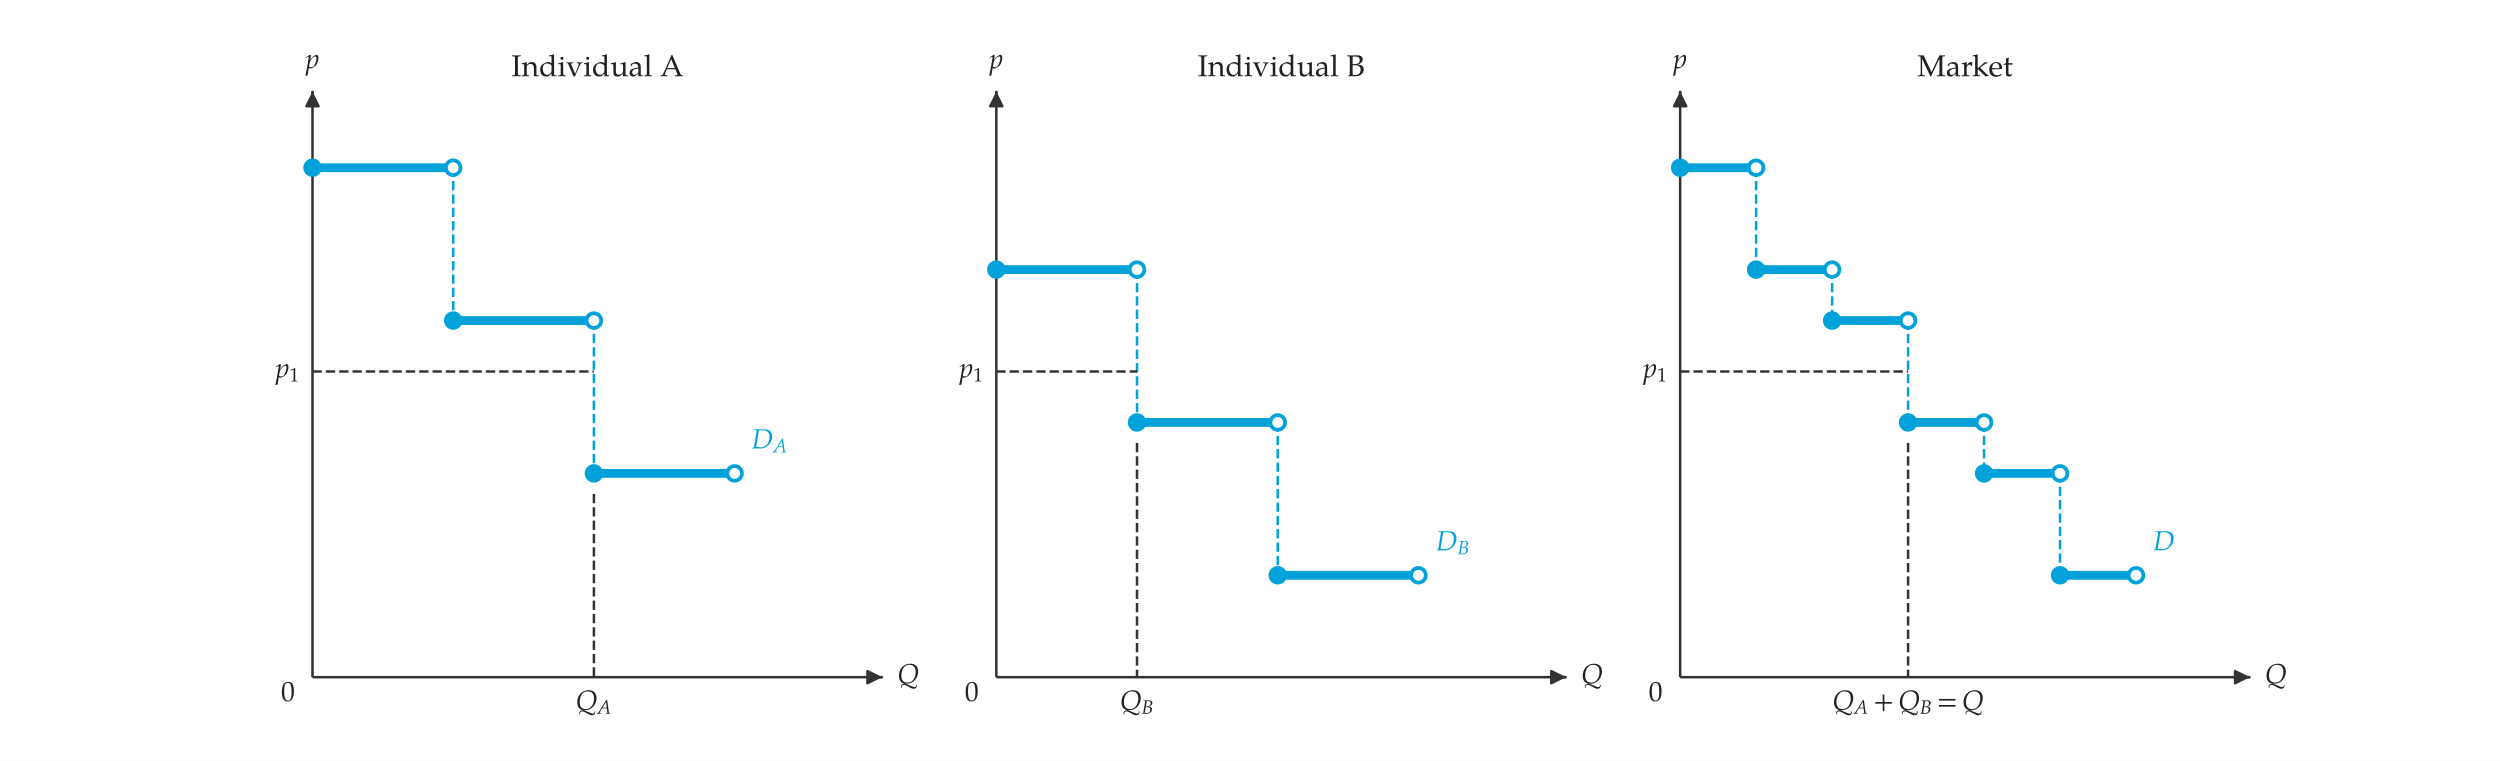
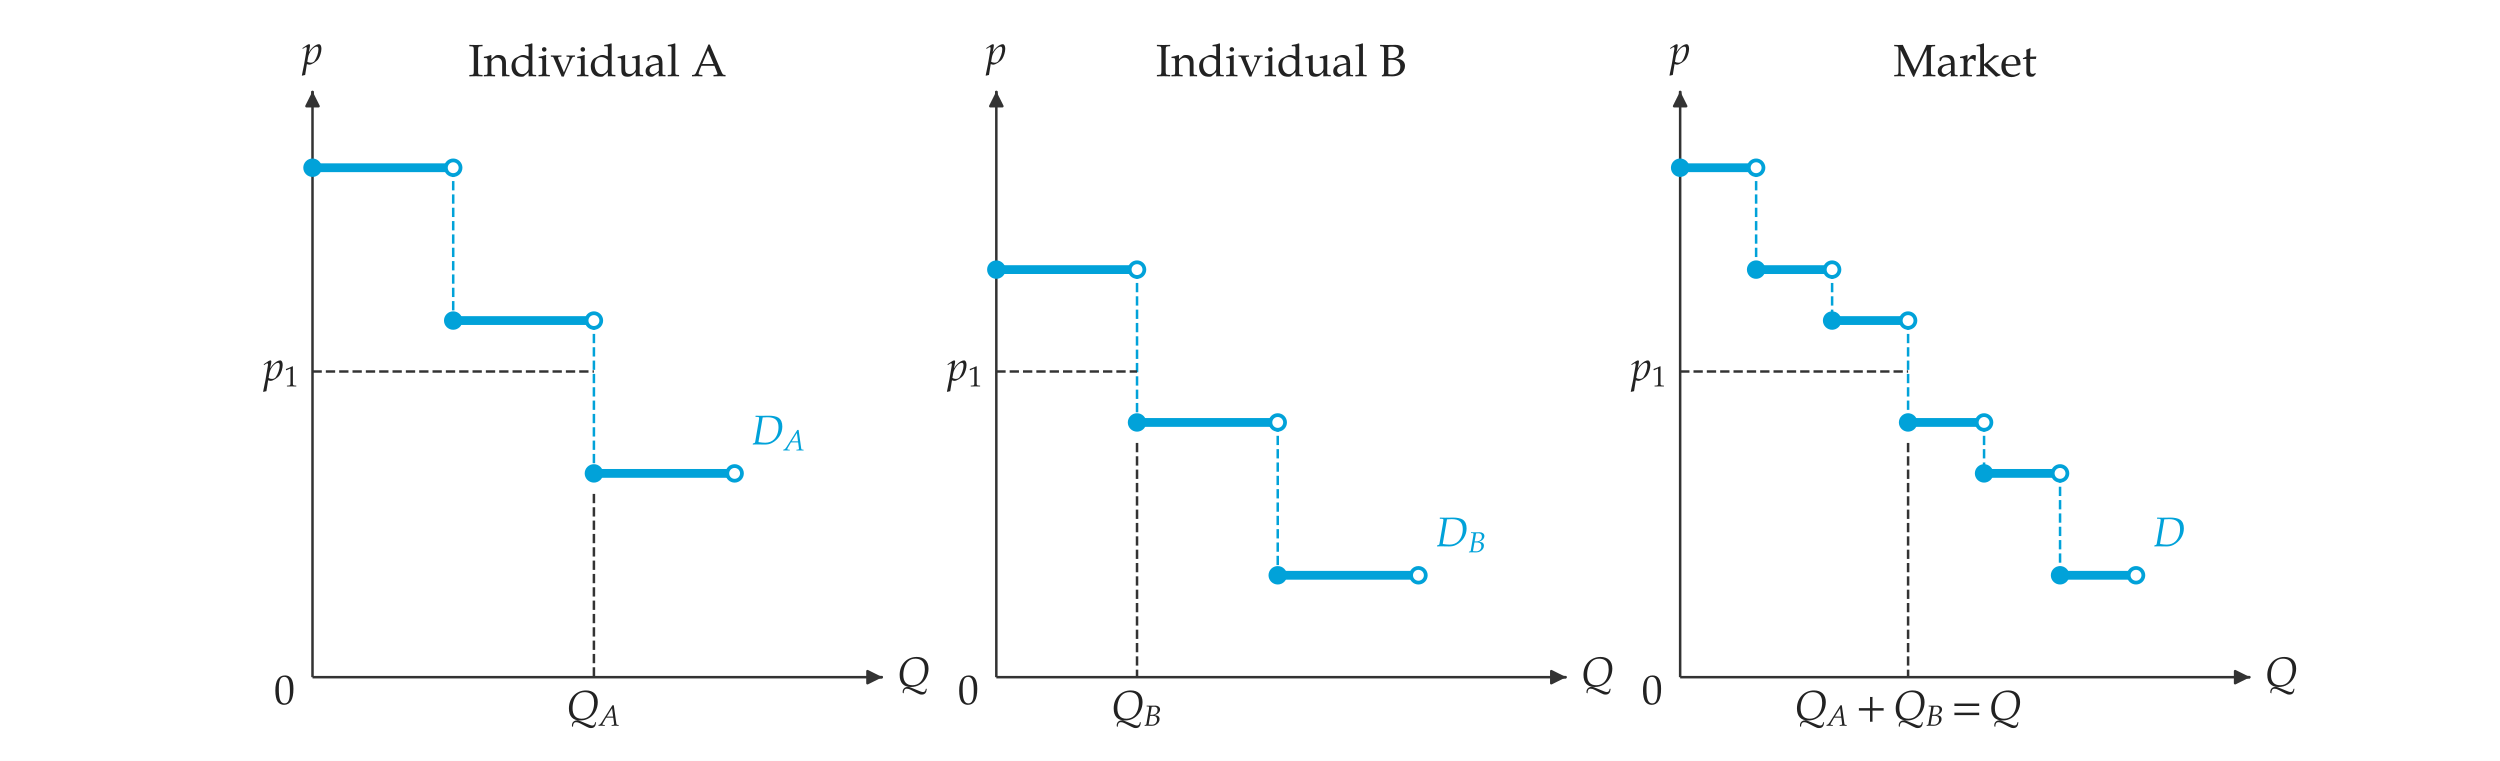
<svg xmlns="http://www.w3.org/2000/svg" xmlns:xlink="http://www.w3.org/1999/xlink" width="993.6pt" height="302.4pt" viewBox="0 0 993.6 302.4" version="1.1">
  <defs>
    <style type="text/css">*{stroke-linejoin: round; stroke-linecap: butt}</style>
  </defs>
  <g id="figure_1">
    <g id="patch_1">
      <path d="M 0 302.4  L 993.6 302.4  L 993.6 0  L 0 0  z " style="fill: #ffffff" />
    </g>
    <g id="axes_1">
      <g id="axes.x">
        <path d="M 124.2 269.136  L 350.682 269.136  " style="fill: none; stroke: #333333; stroke-linejoin: miter" />
      </g>
      <g id="patch_2">
        <path d="M 350.456 269.136  Q 350.569 269.136 349.564 269.136  " style="fill: none; stroke: #333333; stroke-linecap: round" />
        <path d="M 344.764 266.736  L 349.564 269.136  L 344.764 271.536  z " style="fill: #333333; stroke: #333333; stroke-linecap: round" />
      </g>
      <g id="axes.y">
        <path d="M 124.2 269.136  L 124.2 36.288  " style="fill: none; stroke: #333333; stroke-linejoin: miter" />
      </g>
      <g id="patch_3">
        <path d="M 124.2 36.521  Q 124.2 36.404 124.2 37.406  " style="fill: none; stroke: #333333; stroke-linecap: round" />
        <path d="M 121.8 42.206  L 124.2 37.406  L 126.6 42.206  z " style="fill: #333333; stroke: #333333; stroke-linecap: round" />
      </g>
      <g id="axes.y.label">
-         <g style="fill: #222222" transform="translate(121.45 27.197) scale(0.11 -0.11)">
+         <g style="fill: #222222" transform="translate(120.075 25.6515) scale(0.165 -0.165)">
          <defs>
            <path id="TeXGyrePagella-Italic-51" d="M -45 -1728  L 0 -1766  C 134 -1722 262 -1690 467 -1658  L 736 19  L 794 0  C 960 -58 1056 -70 1126 -70  C 1485 -70 2221 397 2496 800  C 2758 1190 2976 1894 2976 2374  C 2976 2803 2829 3085 2598 3085  C 2330 3085 1997 2912 1658 2618  C 1402 2387 1267 2227 1037 1850  L 1190 2611  C 1210 2720 1222 2816 1222 2893  C 1222 3014 1171 3085 1082 3085  C 947 3085 704 2950 230 2611  L 51 2483  L 96 2355  L 301 2490  C 480 2605 550 2637 608 2637  C 672 2637 717 2579 717 2490  C 717 2438 704 2310 691 2246  L 320 51  L 6 -1491  L -45 -1728  z M 800 378  L 915 1056  C 1056 1875 1741 2714 2272 2714  C 2438 2714 2515 2573 2515 2278  C 2515 1760 2259 998 1920 512  C 1792 326 1587 230 1325 230  C 1126 230 966 275 800 378  z " transform="scale(0.015625)" />
          </defs>
          <use xlink:href="#TeXGyrePagella-Italic-51" transform="translate(0 0.796875)" />
        </g>
      </g>
      <g id="axes.x.label">
-         <g style="fill: #222222" transform="translate(356.6824 271.5835) scale(0.11 -0.11)">
+         <g style="fill: #222222" transform="translate(356.6824 272.8073) scale(0.165 -0.165)">
          <defs>
            <path id="TeXGyrePagella-Italic-32" d="M 339 1741  C 339 531 941 -115 2067 -115  C 2611 -115 3066 6 3482 269  C 4288 768 4787 1709 4787 2720  C 4787 3859 4122 4518 2970 4518  C 1453 4518 339 3347 339 1741  z M 806 -909  C 806 -909 806 -966 813 -1018  L 966 -1101  C 966 -608 1120 -378 1459 -378  C 1645 -378 1824 -429 2074 -563  L 3002 -1050  C 3386 -1248 3501 -1286 3757 -1286  C 4237 -1286 4467 -1011 4531 -390  L 4371 -390  C 4333 -736 4192 -896 3936 -896  C 3827 -896 3706 -864 3539 -800  L 2029 -186  C 1869 -122 1754 -96 1606 -96  C 1133 -96 781 -422 806 -909  z M 902 1773  C 902 2605 1158 3354 1600 3795  C 1901 4102 2285 4250 2771 4250  C 3078 4250 3392 4173 3603 4045  C 4019 3802 4224 3322 4224 2618  C 4224 1811 3968 1088 3533 640  C 3219 320 2803 154 2304 154  C 1382 154 902 704 902 1773  z " transform="scale(0.015625)" />
          </defs>
          <use xlink:href="#TeXGyrePagella-Italic-32" transform="translate(0 0.40625)" />
        </g>
      </g>
      <g id="axes.origin.label">
-         <g style="fill: #222222" transform="translate(111.7 278.5835) scale(0.11 -0.11)">
+         <g style="fill: #222222" transform="translate(108.95 279.8073) scale(0.165 -0.165)">
          <defs>
            <path id="TeXGyrePagella-Regular-11" d="M 186 2074  C 186 1325 320 678 544 365  C 768 51 1126 -128 1523 -128  C 2490 -128 2976 704 2976 2342  C 2976 3744 2560 4410 1683 4410  C 691 4410 186 3622 186 2074  z M 723 2304  C 723 3654 960 4186 1568 4186  C 2189 4186 2438 3558 2438 2022  C 2438 659 2195 96 1606 96  C 986 96 723 742 723 2304  z " transform="scale(0.015625)" />
          </defs>
          <use xlink:href="#TeXGyrePagella-Regular-11" />
        </g>
      </g>
      <g id="aggregation.A.quantity.label">
-         <g style="fill: #222222" transform="translate(228.8381 282.122) scale(0.11 -0.11)">
+         <g style="fill: #222222" transform="translate(225.2356 286.115) scale(0.165 -0.165)">
          <defs>
            <path id="TeXGyrePagella-Italic-22" d="M -122 -19  C 115 -6 358 0 595 0  C 826 0 1056 -6 1280 -19  L 1280 160  L 947 179  C 838 186 749 243 749 301  C 749 352 787 435 915 653  L 1568 1773  L 3142 1773  L 3315 493  C 3322 435 3328 384 3328 352  C 3328 250 3232 192 3053 179  L 2771 160  L 2771 -19  C 3034 -6 3290 0 3552 0  C 3814 0 4077 -6 4333 -19  L 4333 160  L 4166 179  C 3866 211 3846 224 3808 512  L 3251 4512  L 2957 4512  L 570 717  C 346 358 224 256 6 205  L -122 173  L -122 -19  z M 1728 2003  L 2874 3846  L 3110 2003  L 1728 2003  z " transform="scale(0.015625)" />
          </defs>
          <use xlink:href="#TeXGyrePagella-Italic-32" transform="translate(0 0.40625)" />
          <use xlink:href="#TeXGyrePagella-Italic-22" transform="translate(77.79993 -14.05469) scale(0.7)" />
        </g>
      </g>
      <g id="aggregation.A.price.label">
-         <g style="fill: #222222" transform="translate(109.52 150.0976) scale(0.11 -0.11)">
+         <g style="fill: #222222" transform="translate(104.68 151.3213) scale(0.165 -0.165)">
          <defs>
            <path id="TeXGyrePagella-Regular-12" d="M 384 3827  L 429 3552  L 493 3552  L 1318 3923  L 1338 3930  C 1376 3930 1389 3872 1389 3718  L 1389 614  C 1389 282 1318 211 973 192  L 614 173  L 614 -19  C 966 -6 1318 0 1670 0  C 2003 0 2342 -6 2675 -19  L 2675 173  L 2342 192  C 1990 211 1926 282 1926 614  L 1926 4410  L 1837 4442  C 1421 4224 966 4032 384 3827  z " transform="scale(0.015625)" />
          </defs>
          <use xlink:href="#TeXGyrePagella-Italic-51" transform="translate(0 0.796875)" />
          <use xlink:href="#TeXGyrePagella-Regular-12" transform="translate(49.99995 -13.66406) scale(0.7)" />
        </g>
      </g>
      <g id="aggregation.A.curve.connector.0">
-         <path d="M 180.122 66.659  L 180.122 127.402  " clip-path="url(#p19958b91fd)" style="fill: none; stroke-dasharray: 3.7,1.6; stroke-dashoffset: 0; stroke: #01a2d9; stroke-linejoin: miter" />
+         <path d="M 180.122 66.659  L 180.122 127.402  " clip-path="url(#p42a236af6b)" style="fill: none; stroke-dasharray: 3.7,1.6; stroke-dashoffset: 0; stroke: #01a2d9; stroke-linejoin: miter" />
      </g>
      <g id="aggregation.A.curve.connector.1">
-         <path d="M 236.043 127.402  L 236.043 188.145  " clip-path="url(#p19958b91fd)" style="fill: none; stroke-dasharray: 3.7,1.6; stroke-dashoffset: 0; stroke: #01a2d9; stroke-linejoin: miter" />
+         <path d="M 236.043 127.402  L 236.043 188.145  " clip-path="url(#p42a236af6b)" style="fill: none; stroke-dasharray: 3.7,1.6; stroke-dashoffset: 0; stroke: #01a2d9; stroke-linejoin: miter" />
      </g>
      <g id="aggregation.A.guide.price">
-         <path d="M 124.2 147.65  L 236.043 147.65  " clip-path="url(#p19958b91fd)" style="fill: none; stroke-dasharray: 3.7,1.6; stroke-dashoffset: 0; stroke: #333333; stroke-linejoin: miter" />
+         <path d="M 124.2 147.65  L 236.043 147.65  " clip-path="url(#p42a236af6b)" style="fill: none; stroke-dasharray: 3.7,1.6; stroke-dashoffset: 0; stroke: #333333; stroke-linejoin: miter" />
      </g>
      <g id="aggregation.A.guide.quantity">
-         <path d="M 236.043 196.295  L 236.043 269.136  " clip-path="url(#p19958b91fd)" style="fill: none; stroke-dasharray: 3.7,1.6; stroke-dashoffset: 0; stroke: #333333; stroke-linejoin: miter" />
+         <path d="M 236.043 196.295  L 236.043 269.136  " clip-path="url(#p42a236af6b)" style="fill: none; stroke-dasharray: 3.7,1.6; stroke-dashoffset: 0; stroke: #333333; stroke-linejoin: miter" />
      </g>
      <g id="aggregation.A.curve.step.0">
-         <path d="M 124.2 66.659  L 180.122 66.659  " clip-path="url(#p19958b91fd)" style="fill: none; stroke: #01a2d9; stroke-width: 3.5; stroke-linejoin: miter" />
+         <path d="M 124.2 66.659  L 180.122 66.659  " clip-path="url(#p42a236af6b)" style="fill: none; stroke: #01a2d9; stroke-width: 3.5; stroke-linejoin: miter" />
      </g>
      <g id="aggregation.A.curve.step.1">
-         <path d="M 180.122 127.402  L 236.043 127.402  " clip-path="url(#p19958b91fd)" style="fill: none; stroke: #01a2d9; stroke-width: 3.5; stroke-linejoin: miter" />
+         <path d="M 180.122 127.402  L 236.043 127.402  " clip-path="url(#p42a236af6b)" style="fill: none; stroke: #01a2d9; stroke-width: 3.5; stroke-linejoin: miter" />
      </g>
      <g id="aggregation.A.curve.step.2">
-         <path d="M 236.043 188.145  L 291.965 188.145  " clip-path="url(#p19958b91fd)" style="fill: none; stroke: #01a2d9; stroke-width: 3.5; stroke-linejoin: miter" />
+         <path d="M 236.043 188.145  L 291.965 188.145  " clip-path="url(#p42a236af6b)" style="fill: none; stroke: #01a2d9; stroke-width: 3.5; stroke-linejoin: miter" />
      </g>
      <g id="text_1">
-         <g style="fill: #222222" transform="translate(203.2299 30.288) scale(0.12 -0.12)">
+         <g style="fill: #222222" transform="translate(186.1243 30.288) scale(0.18 -0.18)">
          <defs>
            <path id="TeXGyrePagella-Regular-2a" d="M 141 -19  C 454 -6 762 0 1075 0  C 1389 0 1702 -6 2016 -19  L 2016 173  L 1709 192  C 1414 211 1382 262 1382 768  L 1382 3642  C 1382 4147 1414 4198 1709 4218  L 2016 4237  L 2016 4429  C 1702 4416 1389 4410 1075 4410  C 762 4410 454 4416 141 4429  L 141 4237  L 448 4218  C 742 4198 774 4147 774 3642  L 774 768  C 774 262 742 211 448 192  L 141 173  L 141 -19  z " transform="scale(0.015625)" />
            <path id="TeXGyrePagella-Regular-4f" d="M 38 -19  C 301 -6 570 0 832 0  C 1094 0 1363 -6 1626 -19  L 1626 173  L 1338 192  C 1120 205 1101 250 1101 653  L 1101 2010  C 1101 2298 1523 2611 1914 2611  C 2342 2611 2624 2291 2624 1798  L 2624 -19  C 2790 -6 2963 0 3130 0  C 3309 0 3482 -6 3661 -19  L 3661 173  L 3398 192  C 3181 205 3162 243 3162 653  L 3162 1888  C 3162 2637 2810 3002 2093 3002  C 1856 3002 1722 2957 1587 2842  L 1101 2419  L 1101 2976  L 1043 3002  C 717 2867 384 2778 45 2739  L 45 2560  L 282 2560  C 538 2560 563 2515 563 2093  L 563 653  C 563 250 544 205 326 192  L 38 173  L 38 -19  z " transform="scale(0.015625)" />
            <path id="TeXGyrePagella-Regular-45" d="M 224 1382  C 224 870 397 448 710 192  C 928 6 1229 -77 1645 -77  C 1773 -77 1920 -51 1952 -26  L 2662 570  L 2630 -19  C 2797 -6 2957 0 3123 0  C 3315 0 3514 -6 3706 -19  L 3706 173  L 3411 192  C 3194 205 3174 250 3174 653  L 3174 4595  L 3117 4646  C 2835 4538 2624 4486 2118 4410  L 2118 4230  L 2477 4230  C 2592 4230 2637 4160 2637 3968  L 2637 2797  C 2278 2950 2099 3002 1875 3002  C 1702 3002 1549 2963 1389 2880  L 826 2586  C 461 2394 224 1926 224 1382  z M 781 1594  C 781 2291 1126 2701 1702 2701  C 1946 2701 2202 2618 2426 2464  C 2560 2374 2637 2291 2637 2240  L 2637 1414  C 2637 998 2624 934 2541 787  C 2362 486 2048 288 1747 288  C 1184 288 781 832 781 1594  z " transform="scale(0.015625)" />
            <path id="TeXGyrePagella-Regular-4a" d="M 134 -19  C 403 -6 666 0 934 0  C 1203 0 1466 -6 1734 -19  L 1734 173  L 1440 192  C 1222 205 1203 250 1203 653  L 1203 2976  L 1146 3002  C 819 2867 486 2778 147 2739  L 147 2560  L 384 2560  C 640 2560 666 2515 666 2093  L 666 653  C 666 250 646 205 429 192  L 134 173  L 134 -19  z M 614 3789  C 614 3597 742 3469 934 3469  C 1126 3469 1254 3597 1254 3789  C 1254 3974 1126 4109 941 4109  C 742 4109 614 3981 614 3789  z " transform="scale(0.015625)" />
            <path id="TeXGyrePagella-Regular-57" d="M 38 2758  L 256 2746  C 371 2739 390 2682 454 2534  L 1555 -45  L 1875 -45  C 1914 166 2010 365 2138 653  L 2893 2317  C 3040 2643 3123 2739 3251 2746  L 3450 2758  L 3450 2938  C 3251 2925 3046 2918 2848 2918  C 2650 2918 2445 2925 2246 2938  L 2246 2758  L 2509 2746  C 2714 2733 2714 2547 2541 2112  L 2272 1434  L 1875 538  L 1114 2381  C 1043 2560 1011 2739 1216 2746  L 1530 2758  L 1530 2938  C 1280 2925 1030 2918 781 2918  C 531 2918 288 2925 38 2938  L 38 2758  z " transform="scale(0.015625)" />
            <path id="TeXGyrePagella-Regular-56" d="M 115 2560  L 352 2560  C 608 2560 634 2515 634 2093  L 634 1018  C 634 570 672 371 787 211  C 928 19 1171 -77 1536 -77  C 1824 -77 2080 13 2253 173  L 2682 570  C 2682 384 2675 282 2656 -19  C 2835 -6 3008 0 3187 0  C 3366 0 3539 -6 3718 -19  L 3718 173  L 3456 192  C 3238 205 3219 243 3219 653  L 3219 2976  L 3162 3002  C 2835 2867 2502 2778 2163 2739  L 2163 2560  L 2400 2560  C 2656 2560 2682 2515 2682 2093  L 2682 1050  C 2682 909 2592 730 2445 582  C 2266 403 2061 314 1811 314  C 1587 314 1408 384 1306 506  C 1216 608 1171 806 1171 1088  L 1171 2976  L 1114 3002  C 787 2867 454 2778 115 2739  L 115 2560  z " transform="scale(0.015625)" />
            <path id="TeXGyrePagella-Regular-42" d="M 205 710  C 205 211 506 -77 1011 -77  C 1126 -77 1235 -58 1280 -26  L 2074 525  L 2042 -19  C 2208 -6 2374 0 2541 0  C 2701 0 2854 -6 3014 -19  L 3014 173  L 2765 186  C 2611 192 2586 243 2586 557  L 2586 1728  C 2586 2662 2317 3002 1574 3002  C 1299 3002 1043 2931 800 2784  L 461 2579  L 461 2163  L 627 2118  L 710 2317  C 838 2618 909 2662 1203 2662  C 1805 2662 2054 2426 2074 1843  L 1440 1728  C 570 1568 205 1267 205 710  z M 755 800  C 755 1037 883 1261 1075 1382  C 1235 1478 1587 1568 2074 1638  L 2074 794  C 1888 531 1485 288 1235 288  C 979 288 755 525 755 800  z " transform="scale(0.015625)" />
            <path id="TeXGyrePagella-Regular-4d" d="M 134 -19  C 403 -6 666 0 934 0  C 1203 0 1466 -6 1734 -19  L 1734 173  L 1440 192  C 1222 205 1203 250 1203 653  L 1203 4595  L 1146 4646  C 864 4538 653 4486 147 4410  L 147 4230  L 506 4230  C 621 4230 666 4160 666 3968  L 666 653  C 666 250 646 205 429 192  L 134 173  L 134 -19  z " transform="scale(0.015625)" />
            <path id="TeXGyrePagella-Regular-1" transform="scale(0.015625)" />
            <path id="TeXGyrePagella-Regular-22" d="M 96 -19  C 326 -6 563 0 794 0  C 1050 0 1312 -6 1568 -19  L 1568 173  L 1331 192  C 1107 211 1024 256 1024 358  C 1024 442 1114 717 1248 1037  L 1427 1466  L 3270 1466  L 3565 730  C 3674 461 3699 378 3699 320  C 3699 250 3597 205 3437 192  L 3136 173  L 3136 -19  C 3430 -6 3731 0 4026 0  C 4294 0 4570 -6 4838 -19  L 4838 173  L 4621 192  C 4454 205 4384 326 4160 845  L 2611 4480  L 2406 4480  C 2406 4480 2336 4262 2093 3718  L 678 506  C 595 320 474 205 333 192  L 96 173  L 96 -19  z M 1536 1722  L 2349 3629  L 3155 1722  L 1536 1722  z " transform="scale(0.015625)" />
          </defs>
          <use xlink:href="#TeXGyrePagella-Regular-2a" />
          <use xlink:href="#TeXGyrePagella-Regular-4f" transform="translate(33.70312 0)" />
          <use xlink:href="#TeXGyrePagella-Regular-45" transform="translate(91.90625 0)" />
          <use xlink:href="#TeXGyrePagella-Regular-4a" transform="translate(153 0)" />
          <use xlink:href="#TeXGyrePagella-Regular-57" transform="translate(181.7031 0)" />
          <use xlink:href="#TeXGyrePagella-Regular-4a" transform="translate(238.2031 0)" />
          <use xlink:href="#TeXGyrePagella-Regular-45" transform="translate(266.9062 0)" />
          <use xlink:href="#TeXGyrePagella-Regular-56" transform="translate(328 0)" />
          <use xlink:href="#TeXGyrePagella-Regular-42" transform="translate(388.2969 0)" />
          <use xlink:href="#TeXGyrePagella-Regular-4d" transform="translate(438.2969 0)" />
          <use xlink:href="#TeXGyrePagella-Regular-1" transform="translate(467.3906 0)" />
          <use xlink:href="#TeXGyrePagella-Regular-22" transform="translate(492.3906 0)" />
        </g>
      </g>
      <g id="aggregation.A.curve.closed">
        <defs>
-           <path id="m4d73baa5ae" d="M 0 2.915  C 0.773 2.915 1.515 2.608 2.062 2.062  C 2.608 1.515 2.915 0.773 2.915 0  C 2.915 -0.773 2.608 -1.515 2.062 -2.062  C 1.515 -2.608 0.773 -2.915 0 -2.915  C -0.773 -2.915 -1.515 -2.608 -2.062 -2.062  C -2.608 -1.515 -2.915 -0.773 -2.915 0  C -2.915 0.773 -2.608 1.515 -2.062 2.062  C -1.515 2.608 -0.773 2.915 0 2.915  z " style="stroke: #01a2d9; stroke-width: 1.5" />
+           <path id="mb93f80eef9" d="M 0 2.915  C 0.773 2.915 1.515 2.608 2.062 2.062  C 2.608 1.515 2.915 0.773 2.915 0  C 2.915 -0.773 2.608 -1.515 2.062 -2.062  C 1.515 -2.608 0.773 -2.915 0 -2.915  C -0.773 -2.915 -1.515 -2.608 -2.062 -2.062  C -2.608 -1.515 -2.915 -0.773 -2.915 0  C -2.915 0.773 -2.608 1.515 -2.062 2.062  C -1.515 2.608 -0.773 2.915 0 2.915  z " style="stroke: #01a2d9; stroke-width: 1.5" />
        </defs>
        <g>
-           <use xlink:href="#m4d73baa5ae" x="124.2" y="66.659" style="fill: #01a2d9; stroke: #01a2d9; stroke-width: 1.5" />
-           <use xlink:href="#m4d73baa5ae" x="180.122" y="127.402" style="fill: #01a2d9; stroke: #01a2d9; stroke-width: 1.5" />
-           <use xlink:href="#m4d73baa5ae" x="236.043" y="188.145" style="fill: #01a2d9; stroke: #01a2d9; stroke-width: 1.5" />
+           <use xlink:href="#mb93f80eef9" x="124.2" y="66.659" style="fill: #01a2d9; stroke: #01a2d9; stroke-width: 1.5" />
+           <use xlink:href="#mb93f80eef9" x="180.122" y="127.402" style="fill: #01a2d9; stroke: #01a2d9; stroke-width: 1.5" />
+           <use xlink:href="#mb93f80eef9" x="236.043" y="188.145" style="fill: #01a2d9; stroke: #01a2d9; stroke-width: 1.5" />
        </g>
      </g>
      <g id="aggregation.A.curve.open">
        <defs>
-           <path id="m477a1d52a3" d="M 0 2.915  C 0.773 2.915 1.515 2.608 2.062 2.062  C 2.608 1.515 2.915 0.773 2.915 0  C 2.915 -0.773 2.608 -1.515 2.062 -2.062  C 1.515 -2.608 0.773 -2.915 0 -2.915  C -0.773 -2.915 -1.515 -2.608 -2.062 -2.062  C -2.608 -1.515 -2.915 -0.773 -2.915 0  C -2.915 0.773 -2.608 1.515 -2.062 2.062  C -1.515 2.608 -0.773 2.915 0 2.915  z " style="stroke: #01a2d9; stroke-width: 1.5" />
+           <path id="mdaa83f0895" d="M 0 2.915  C 0.773 2.915 1.515 2.608 2.062 2.062  C 2.608 1.515 2.915 0.773 2.915 0  C 2.915 -0.773 2.608 -1.515 2.062 -2.062  C 1.515 -2.608 0.773 -2.915 0 -2.915  C -0.773 -2.915 -1.515 -2.608 -2.062 -2.062  C -2.608 -1.515 -2.915 -0.773 -2.915 0  C -2.915 0.773 -2.608 1.515 -2.062 2.062  C -1.515 2.608 -0.773 2.915 0 2.915  z " style="stroke: #01a2d9; stroke-width: 1.5" />
        </defs>
        <g>
-           <use xlink:href="#m477a1d52a3" x="180.122" y="66.659" style="fill: #ffffff; stroke: #01a2d9; stroke-width: 1.5" />
-           <use xlink:href="#m477a1d52a3" x="236.043" y="127.402" style="fill: #ffffff; stroke: #01a2d9; stroke-width: 1.5" />
-           <use xlink:href="#m477a1d52a3" x="291.965" y="188.145" style="fill: #ffffff; stroke: #01a2d9; stroke-width: 1.5" />
+           <use xlink:href="#mdaa83f0895" x="180.122" y="66.659" style="fill: #ffffff; stroke: #01a2d9; stroke-width: 1.5" />
+           <use xlink:href="#mdaa83f0895" x="236.043" y="127.402" style="fill: #ffffff; stroke: #01a2d9; stroke-width: 1.5" />
+           <use xlink:href="#mdaa83f0895" x="291.965" y="188.145" style="fill: #ffffff; stroke: #01a2d9; stroke-width: 1.5" />
        </g>
      </g>
      <g id="aggregation.A.curve.label">
-         <g style="fill: #01a2d9" transform="translate(298.7036 178.3105) scale(0.11 -0.11)">
+         <g style="fill: #01a2d9" transform="translate(298.7011 176.765) scale(0.165 -0.165)">
          <defs>
            <path id="TeXGyrePagella-Italic-25" d="M 179 -19  C 378 -6 576 0 774 0  C 1190 0 1606 -19 2022 -19  C 2483 -19 2797 51 3130 218  C 4128 730 4742 1696 4742 2758  C 4742 3386 4550 3834 4160 4109  C 3866 4320 3251 4429 2714 4429  C 2278 4429 1843 4410 1408 4410  C 1146 4410 883 4416 621 4429  L 602 4250  L 941 4237  C 1094 4230 1165 4179 1165 4064  C 1165 3974 1139 3770 1107 3578  L 550 352  C 525 205 333 179 211 147  L 179 -19  z M 1075 358  C 1075 435 1082 480 1101 595  L 1715 4160  C 1965 4160 2208 4192 2458 4192  C 3622 4192 4154 3706 4154 2656  C 4154 1907 3910 1235 3475 794  C 3130 442 2662 262 2106 262  C 1824 262 1510 294 1075 358  z " transform="scale(0.015625)" />
          </defs>
          <use xlink:href="#TeXGyrePagella-Italic-25" transform="translate(0 0.796875)" />
          <use xlink:href="#TeXGyrePagella-Italic-22" transform="translate(77.79993 -13.66406) scale(0.7)" />
        </g>
      </g>
    </g>
    <g id="axes_2">
      <g id="axes.x">
        <path d="M 395.979 269.136  L 622.461 269.136  " style="fill: none; stroke: #333333; stroke-linejoin: miter" />
      </g>
      <g id="patch_4">
        <path d="M 622.235 269.136  Q 622.348 269.136 621.343 269.136  " style="fill: none; stroke: #333333; stroke-linecap: round" />
        <path d="M 616.543 266.736  L 621.343 269.136  L 616.543 271.536  z " style="fill: #333333; stroke: #333333; stroke-linecap: round" />
      </g>
      <g id="axes.y">
        <path d="M 395.979 269.136  L 395.979 36.288  " style="fill: none; stroke: #333333; stroke-linejoin: miter" />
      </g>
      <g id="patch_5">
        <path d="M 395.979 36.521  Q 395.979 36.404 395.979 37.406  " style="fill: none; stroke: #333333; stroke-linecap: round" />
        <path d="M 393.579 42.206  L 395.979 37.406  L 398.379 42.206  z " style="fill: #333333; stroke: #333333; stroke-linecap: round" />
      </g>
      <g id="axes.y.label">
-         <g style="fill: #222222" transform="translate(393.2288 27.197) scale(0.11 -0.11)">
+         <g style="fill: #222222" transform="translate(391.8538 25.6515) scale(0.165 -0.165)">
          <use xlink:href="#TeXGyrePagella-Italic-51" transform="translate(0 0.796875)" />
        </g>
      </g>
      <g id="axes.x.label">
-         <g style="fill: #222222" transform="translate(628.4612 271.5835) scale(0.11 -0.11)">
+         <g style="fill: #222222" transform="translate(628.4612 272.8073) scale(0.165 -0.165)">
          <use xlink:href="#TeXGyrePagella-Italic-32" transform="translate(0 0.40625)" />
        </g>
      </g>
      <g id="axes.origin.label">
-         <g style="fill: #222222" transform="translate(383.4788 278.5835) scale(0.11 -0.11)">
+         <g style="fill: #222222" transform="translate(380.7288 279.8073) scale(0.165 -0.165)">
          <use xlink:href="#TeXGyrePagella-Regular-11" />
        </g>
      </g>
      <g id="aggregation.B.quantity.label">
-         <g style="fill: #222222" transform="translate(445.1354 282.122) scale(0.11 -0.11)">
+         <g style="fill: #222222" transform="translate(441.7529 286.115) scale(0.165 -0.165)">
          <defs>
            <path id="TeXGyrePagella-Italic-23" d="M 166 -19  C 358 -6 557 0 749 0  C 1094 0 1434 -19 1779 -19  C 2086 -19 2387 51 2688 230  C 3194 531 3475 966 3475 1453  C 3475 1728 3386 1939 3213 2080  C 3046 2214 2854 2272 2413 2336  C 2778 2464 2931 2547 3136 2720  C 3424 2976 3578 3270 3578 3597  C 3578 4122 3059 4429 2566 4429  C 2246 4429 1926 4410 1606 4410  C 1280 4410 960 4416 640 4429  L 621 4250  L 960 4237  C 1114 4230 1184 4179 1184 4064  C 1184 3974 1158 3770 1126 3578  L 570 352  C 550 237 467 192 198 147  L 166 -19  z M 1062 262  L 1389 2176  L 1933 2176  C 2592 2176 2912 1907 2912 1350  C 2912 691 2445 218 1805 218  C 1677 218 1491 224 1280 243  C 1242 250 1165 256 1062 262  z M 1427 2406  L 1741 4160  C 1914 4160 2080 4192 2253 4192  C 2771 4192 3027 3962 3027 3482  C 3027 2810 2554 2406 1760 2406  L 1427 2406  z " transform="scale(0.015625)" />
          </defs>
          <use xlink:href="#TeXGyrePagella-Italic-32" transform="translate(0 0.40625)" />
          <use xlink:href="#TeXGyrePagella-Italic-23" transform="translate(77.79993 -14.05469) scale(0.7)" />
        </g>
      </g>
      <g id="aggregation.B.price.label">
-         <g style="fill: #222222" transform="translate(381.2988 150.0976) scale(0.11 -0.11)">
+         <g style="fill: #222222" transform="translate(376.4588 151.3213) scale(0.165 -0.165)">
          <use xlink:href="#TeXGyrePagella-Italic-51" transform="translate(0 0.796875)" />
          <use xlink:href="#TeXGyrePagella-Regular-12" transform="translate(49.99995 -13.66406) scale(0.7)" />
        </g>
      </g>
      <g id="aggregation.B.curve.connector.0">
-         <path d="M 451.9 107.155  L 451.9 167.898  " clip-path="url(#pa38d0df1ae)" style="fill: none; stroke-dasharray: 3.7,1.6; stroke-dashoffset: 0; stroke: #01a2d9; stroke-linejoin: miter" />
+         <path d="M 451.9 107.155  L 451.9 167.898  " clip-path="url(#p81ccf7b8a5)" style="fill: none; stroke-dasharray: 3.7,1.6; stroke-dashoffset: 0; stroke: #01a2d9; stroke-linejoin: miter" />
      </g>
      <g id="aggregation.B.curve.connector.1">
-         <path d="M 507.822 167.898  L 507.822 228.641  " clip-path="url(#pa38d0df1ae)" style="fill: none; stroke-dasharray: 3.7,1.6; stroke-dashoffset: 0; stroke: #01a2d9; stroke-linejoin: miter" />
+         <path d="M 507.822 167.898  L 507.822 228.641  " clip-path="url(#p81ccf7b8a5)" style="fill: none; stroke-dasharray: 3.7,1.6; stroke-dashoffset: 0; stroke: #01a2d9; stroke-linejoin: miter" />
      </g>
      <g id="aggregation.B.guide.price">
-         <path d="M 395.979 147.65  L 451.9 147.65  " clip-path="url(#pa38d0df1ae)" style="fill: none; stroke-dasharray: 3.7,1.6; stroke-dashoffset: 0; stroke: #333333; stroke-linejoin: miter" />
+         <path d="M 395.979 147.65  L 451.9 147.65  " clip-path="url(#p81ccf7b8a5)" style="fill: none; stroke-dasharray: 3.7,1.6; stroke-dashoffset: 0; stroke: #333333; stroke-linejoin: miter" />
      </g>
      <g id="aggregation.B.guide.quantity">
-         <path d="M 451.9 176.047  L 451.9 269.136  " clip-path="url(#pa38d0df1ae)" style="fill: none; stroke-dasharray: 3.7,1.6; stroke-dashoffset: 0; stroke: #333333; stroke-linejoin: miter" />
+         <path d="M 451.9 176.047  L 451.9 269.136  " clip-path="url(#p81ccf7b8a5)" style="fill: none; stroke-dasharray: 3.7,1.6; stroke-dashoffset: 0; stroke: #333333; stroke-linejoin: miter" />
      </g>
      <g id="aggregation.B.curve.step.0">
-         <path d="M 395.979 107.155  L 451.9 107.155  " clip-path="url(#pa38d0df1ae)" style="fill: none; stroke: #01a2d9; stroke-width: 3.5; stroke-linejoin: miter" />
+         <path d="M 395.979 107.155  L 451.9 107.155  " clip-path="url(#p81ccf7b8a5)" style="fill: none; stroke: #01a2d9; stroke-width: 3.5; stroke-linejoin: miter" />
      </g>
      <g id="aggregation.B.curve.step.1">
-         <path d="M 451.9 167.898  L 507.822 167.898  " clip-path="url(#pa38d0df1ae)" style="fill: none; stroke: #01a2d9; stroke-width: 3.5; stroke-linejoin: miter" />
+         <path d="M 451.9 167.898  L 507.822 167.898  " clip-path="url(#p81ccf7b8a5)" style="fill: none; stroke: #01a2d9; stroke-width: 3.5; stroke-linejoin: miter" />
      </g>
      <g id="aggregation.B.curve.step.2">
-         <path d="M 507.822 228.641  L 563.744 228.641  " clip-path="url(#pa38d0df1ae)" style="fill: none; stroke: #01a2d9; stroke-width: 3.5; stroke-linejoin: miter" />
+         <path d="M 507.822 228.641  L 563.744 228.641  " clip-path="url(#p81ccf7b8a5)" style="fill: none; stroke: #01a2d9; stroke-width: 3.5; stroke-linejoin: miter" />
      </g>
      <g id="text_2">
-         <g style="fill: #222222" transform="translate(476.0109 30.288) scale(0.12 -0.12)">
+         <g style="fill: #222222" transform="translate(459.4064 30.288) scale(0.18 -0.18)">
          <defs>
            <path id="TeXGyrePagella-Regular-23" d="M 166 4237  L 397 4218  C 698 4192 723 4147 723 3642  L 723 608  C 723 371 672 224 582 192  L 416 128  L 416 -19  C 646 -6 883 0 1114 0  C 1376 0 1645 -19 1907 -19  C 2381 -19 2797 96 3085 307  C 3462 576 3686 1011 3686 1459  C 3686 1786 3558 2048 3315 2221  C 3072 2400 2854 2458 2362 2496  C 2675 2560 2822 2618 3002 2739  C 3309 2950 3469 3226 3469 3558  C 3469 4122 3098 4429 2323 4429  C 1939 4429 1562 4410 1178 4410  C 838 4410 506 4416 166 4429  L 166 4237  z M 1331 301  L 1331 2317  C 1581 2330 1638 2330 1760 2330  C 2624 2330 3027 2016 3027 1331  C 3027 653 2586 250 1824 250  C 1638 250 1491 262 1331 301  z M 1331 2566  L 1331 4122  C 1498 4160 1645 4173 1850 4173  C 2534 4173 2835 3942 2835 3411  C 2835 2854 2451 2554 1722 2554  C 1613 2554 1530 2554 1331 2566  z " transform="scale(0.015625)" />
          </defs>
          <use xlink:href="#TeXGyrePagella-Regular-2a" />
          <use xlink:href="#TeXGyrePagella-Regular-4f" transform="translate(33.70312 0)" />
          <use xlink:href="#TeXGyrePagella-Regular-45" transform="translate(91.90625 0)" />
          <use xlink:href="#TeXGyrePagella-Regular-4a" transform="translate(153 0)" />
          <use xlink:href="#TeXGyrePagella-Regular-57" transform="translate(181.7031 0)" />
          <use xlink:href="#TeXGyrePagella-Regular-4a" transform="translate(238.2031 0)" />
          <use xlink:href="#TeXGyrePagella-Regular-45" transform="translate(266.9062 0)" />
          <use xlink:href="#TeXGyrePagella-Regular-56" transform="translate(328 0)" />
          <use xlink:href="#TeXGyrePagella-Regular-42" transform="translate(388.2969 0)" />
          <use xlink:href="#TeXGyrePagella-Regular-4d" transform="translate(438.2969 0)" />
          <use xlink:href="#TeXGyrePagella-Regular-1" transform="translate(467.3906 0)" />
          <use xlink:href="#TeXGyrePagella-Regular-23" transform="translate(492.3906 0)" />
        </g>
      </g>
      <g id="aggregation.B.curve.closed">
        <g>
-           <use xlink:href="#m4d73baa5ae" x="395.979" y="107.155" style="fill: #01a2d9; stroke: #01a2d9; stroke-width: 1.5" />
-           <use xlink:href="#m4d73baa5ae" x="451.9" y="167.898" style="fill: #01a2d9; stroke: #01a2d9; stroke-width: 1.5" />
-           <use xlink:href="#m4d73baa5ae" x="507.822" y="228.641" style="fill: #01a2d9; stroke: #01a2d9; stroke-width: 1.5" />
+           <use xlink:href="#mb93f80eef9" x="395.979" y="107.155" style="fill: #01a2d9; stroke: #01a2d9; stroke-width: 1.5" />
+           <use xlink:href="#mb93f80eef9" x="451.9" y="167.898" style="fill: #01a2d9; stroke: #01a2d9; stroke-width: 1.5" />
+           <use xlink:href="#mb93f80eef9" x="507.822" y="228.641" style="fill: #01a2d9; stroke: #01a2d9; stroke-width: 1.5" />
        </g>
      </g>
      <g id="aggregation.B.curve.open">
        <g>
-           <use xlink:href="#m477a1d52a3" x="451.9" y="107.155" style="fill: #ffffff; stroke: #01a2d9; stroke-width: 1.5" />
-           <use xlink:href="#m477a1d52a3" x="507.822" y="167.898" style="fill: #ffffff; stroke: #01a2d9; stroke-width: 1.5" />
-           <use xlink:href="#m477a1d52a3" x="563.744" y="228.641" style="fill: #ffffff; stroke: #01a2d9; stroke-width: 1.5" />
+           <use xlink:href="#mdaa83f0895" x="451.9" y="107.155" style="fill: #ffffff; stroke: #01a2d9; stroke-width: 1.5" />
+           <use xlink:href="#mdaa83f0895" x="507.822" y="167.898" style="fill: #ffffff; stroke: #01a2d9; stroke-width: 1.5" />
+           <use xlink:href="#mdaa83f0895" x="563.744" y="228.641" style="fill: #ffffff; stroke: #01a2d9; stroke-width: 1.5" />
        </g>
      </g>
      <g id="aggregation.B.curve.label">
-         <g style="fill: #01a2d9" transform="translate(570.6824 218.8058) scale(0.11 -0.11)">
+         <g style="fill: #01a2d9" transform="translate(570.6599 217.2603) scale(0.165 -0.165)">
          <use xlink:href="#TeXGyrePagella-Italic-25" transform="translate(0 0.796875)" />
          <use xlink:href="#TeXGyrePagella-Italic-23" transform="translate(77.79993 -13.66406) scale(0.7)" />
        </g>
      </g>
    </g>
    <g id="axes_3">
      <g id="axes.x">
        <path d="M 667.758 269.136  L 894.24 269.136  " style="fill: none; stroke: #333333; stroke-linejoin: miter" />
      </g>
      <g id="patch_6">
        <path d="M 894.014 269.136  Q 894.127 269.136 893.122 269.136  " style="fill: none; stroke: #333333; stroke-linecap: round" />
        <path d="M 888.322 266.736  L 893.122 269.136  L 888.322 271.536  z " style="fill: #333333; stroke: #333333; stroke-linecap: round" />
      </g>
      <g id="axes.y">
        <path d="M 667.758 269.136  L 667.758 36.288  " style="fill: none; stroke: #333333; stroke-linejoin: miter" />
      </g>
      <g id="patch_7">
        <path d="M 667.758 36.521  Q 667.758 36.404 667.758 37.406  " style="fill: none; stroke: #333333; stroke-linecap: round" />
        <path d="M 665.358 42.206  L 667.758 37.406  L 670.158 42.206  z " style="fill: #333333; stroke: #333333; stroke-linecap: round" />
      </g>
      <g id="axes.y.label">
-         <g style="fill: #222222" transform="translate(665.0076 27.197) scale(0.11 -0.11)">
+         <g style="fill: #222222" transform="translate(663.6326 25.6515) scale(0.165 -0.165)">
          <use xlink:href="#TeXGyrePagella-Italic-51" transform="translate(0 0.796875)" />
        </g>
      </g>
      <g id="axes.x.label">
-         <g style="fill: #222222" transform="translate(900.24 271.5835) scale(0.11 -0.11)">
+         <g style="fill: #222222" transform="translate(900.24 272.8073) scale(0.165 -0.165)">
          <use xlink:href="#TeXGyrePagella-Italic-32" transform="translate(0 0.40625)" />
        </g>
      </g>
      <g id="axes.origin.label">
-         <g style="fill: #222222" transform="translate(655.2576 278.5835) scale(0.11 -0.11)">
+         <g style="fill: #222222" transform="translate(652.5076 279.8073) scale(0.165 -0.165)">
          <use xlink:href="#TeXGyrePagella-Regular-11" />
        </g>
      </g>
      <g id="aggregation.market.quantity.label">
-         <g style="fill: #222222" transform="translate(728.3206 282.122) scale(0.11 -0.11)">
+         <g style="fill: #222222" transform="translate(713.3056 286.115) scale(0.165 -0.165)">
          <defs>
            <path id="TeXGyrePagella-Regular-c" d="M 512 1408  L 2240 1408  L 2240 -320  C 2304 -307 2368 -301 2432 -301  C 2496 -301 2560 -307 2624 -320  L 2624 1408  L 4352 1408  C 4339 1472 4333 1536 4333 1600  C 4333 1664 4339 1728 4352 1792  L 2624 1792  L 2624 3520  C 2560 3507 2496 3501 2432 3501  C 2368 3501 2304 3507 2240 3520  L 2240 1792  L 512 1792  C 525 1728 531 1664 531 1600  C 531 1536 525 1472 512 1408  z " transform="scale(0.015625)" />
            <path id="TeXGyrePagella-Regular-1e" d="M 512 704  L 4352 704  C 4339 768 4333 832 4333 896  C 4333 960 4339 1024 4352 1088  L 512 1088  C 525 1024 531 960 531 896  C 531 832 525 768 512 704  z M 512 2112  L 4352 2112  C 4339 2176 4333 2240 4333 2304  C 4333 2368 4339 2432 4352 2496  L 512 2496  C 525 2432 531 2368 531 2304  C 531 2240 525 2176 512 2112  z " transform="scale(0.015625)" />
          </defs>
          <use xlink:href="#TeXGyrePagella-Italic-32" transform="translate(0 0.40625)" />
          <use xlink:href="#TeXGyrePagella-Italic-22" transform="translate(77.79993 -14.05469) scale(0.7)" />
          <use xlink:href="#TeXGyrePagella-Regular-c" transform="translate(146.31 0.40625)" />
          <use xlink:href="#TeXGyrePagella-Italic-32" transform="translate(237.8699 0.40625)" />
          <use xlink:href="#TeXGyrePagella-Italic-23" transform="translate(315.6699 -14.05469) scale(0.7)" />
          <use xlink:href="#TeXGyrePagella-Regular-1e" transform="translate(376.41 0.40625)" />
          <use xlink:href="#TeXGyrePagella-Italic-32" transform="translate(467.9699 0.40625)" />
        </g>
      </g>
      <g id="aggregation.market.price.label">
-         <g style="fill: #222222" transform="translate(653.0776 150.0976) scale(0.11 -0.11)">
+         <g style="fill: #222222" transform="translate(648.2376 151.3213) scale(0.165 -0.165)">
          <use xlink:href="#TeXGyrePagella-Italic-51" transform="translate(0 0.796875)" />
          <use xlink:href="#TeXGyrePagella-Regular-12" transform="translate(49.99995 -13.66406) scale(0.7)" />
        </g>
      </g>
      <g id="aggregation.market.curve.connector.0">
-         <path d="M 697.955 66.659  L 697.955 107.155  " clip-path="url(#p1bfd55f8cd)" style="fill: none; stroke-dasharray: 3.7,1.6; stroke-dashoffset: 0; stroke: #01a2d9; stroke-linejoin: miter" />
+         <path d="M 697.955 66.659  L 697.955 107.155  " clip-path="url(#p00d93d6cc7)" style="fill: none; stroke-dasharray: 3.7,1.6; stroke-dashoffset: 0; stroke: #01a2d9; stroke-linejoin: miter" />
      </g>
      <g id="aggregation.market.curve.connector.1">
-         <path d="M 728.153 107.155  L 728.153 127.402  " clip-path="url(#p1bfd55f8cd)" style="fill: none; stroke-dasharray: 3.7,1.6; stroke-dashoffset: 0; stroke: #01a2d9; stroke-linejoin: miter" />
+         <path d="M 728.153 107.155  L 728.153 127.402  " clip-path="url(#p00d93d6cc7)" style="fill: none; stroke-dasharray: 3.7,1.6; stroke-dashoffset: 0; stroke: #01a2d9; stroke-linejoin: miter" />
      </g>
      <g id="aggregation.market.curve.connector.2">
-         <path d="M 758.351 127.402  L 758.351 167.898  " clip-path="url(#p1bfd55f8cd)" style="fill: none; stroke-dasharray: 3.7,1.6; stroke-dashoffset: 0; stroke: #01a2d9; stroke-linejoin: miter" />
+         <path d="M 758.351 127.402  L 758.351 167.898  " clip-path="url(#p00d93d6cc7)" style="fill: none; stroke-dasharray: 3.7,1.6; stroke-dashoffset: 0; stroke: #01a2d9; stroke-linejoin: miter" />
      </g>
      <g id="aggregation.market.curve.connector.3">
-         <path d="M 788.548 167.898  L 788.548 188.145  " clip-path="url(#p1bfd55f8cd)" style="fill: none; stroke-dasharray: 3.7,1.6; stroke-dashoffset: 0; stroke: #01a2d9; stroke-linejoin: miter" />
+         <path d="M 788.548 167.898  L 788.548 188.145  " clip-path="url(#p00d93d6cc7)" style="fill: none; stroke-dasharray: 3.7,1.6; stroke-dashoffset: 0; stroke: #01a2d9; stroke-linejoin: miter" />
      </g>
      <g id="aggregation.market.curve.connector.4">
-         <path d="M 818.746 188.145  L 818.746 228.641  " clip-path="url(#p1bfd55f8cd)" style="fill: none; stroke-dasharray: 3.7,1.6; stroke-dashoffset: 0; stroke: #01a2d9; stroke-linejoin: miter" />
+         <path d="M 818.746 188.145  L 818.746 228.641  " clip-path="url(#p00d93d6cc7)" style="fill: none; stroke-dasharray: 3.7,1.6; stroke-dashoffset: 0; stroke: #01a2d9; stroke-linejoin: miter" />
      </g>
      <g id="aggregation.market.guide.price">
-         <path d="M 667.758 147.65  L 758.351 147.65  " clip-path="url(#p1bfd55f8cd)" style="fill: none; stroke-dasharray: 3.7,1.6; stroke-dashoffset: 0; stroke: #333333; stroke-linejoin: miter" />
+         <path d="M 667.758 147.65  L 758.351 147.65  " clip-path="url(#p00d93d6cc7)" style="fill: none; stroke-dasharray: 3.7,1.6; stroke-dashoffset: 0; stroke: #333333; stroke-linejoin: miter" />
      </g>
      <g id="aggregation.market.guide.quantity">
-         <path d="M 758.351 176.047  L 758.351 269.136  " clip-path="url(#p1bfd55f8cd)" style="fill: none; stroke-dasharray: 3.7,1.6; stroke-dashoffset: 0; stroke: #333333; stroke-linejoin: miter" />
+         <path d="M 758.351 176.047  L 758.351 269.136  " clip-path="url(#p00d93d6cc7)" style="fill: none; stroke-dasharray: 3.7,1.6; stroke-dashoffset: 0; stroke: #333333; stroke-linejoin: miter" />
      </g>
      <g id="aggregation.market.curve.step.0">
-         <path d="M 667.758 66.659  L 697.955 66.659  " clip-path="url(#p1bfd55f8cd)" style="fill: none; stroke: #01a2d9; stroke-width: 3.5; stroke-linejoin: miter" />
+         <path d="M 667.758 66.659  L 697.955 66.659  " clip-path="url(#p00d93d6cc7)" style="fill: none; stroke: #01a2d9; stroke-width: 3.5; stroke-linejoin: miter" />
      </g>
      <g id="aggregation.market.curve.step.1">
-         <path d="M 697.955 107.155  L 728.153 107.155  " clip-path="url(#p1bfd55f8cd)" style="fill: none; stroke: #01a2d9; stroke-width: 3.5; stroke-linejoin: miter" />
+         <path d="M 697.955 107.155  L 728.153 107.155  " clip-path="url(#p00d93d6cc7)" style="fill: none; stroke: #01a2d9; stroke-width: 3.5; stroke-linejoin: miter" />
      </g>
      <g id="aggregation.market.curve.step.2">
-         <path d="M 728.153 127.402  L 758.351 127.402  " clip-path="url(#p1bfd55f8cd)" style="fill: none; stroke: #01a2d9; stroke-width: 3.5; stroke-linejoin: miter" />
+         <path d="M 728.153 127.402  L 758.351 127.402  " clip-path="url(#p00d93d6cc7)" style="fill: none; stroke: #01a2d9; stroke-width: 3.5; stroke-linejoin: miter" />
      </g>
      <g id="aggregation.market.curve.step.3">
-         <path d="M 758.351 167.898  L 788.548 167.898  " clip-path="url(#p1bfd55f8cd)" style="fill: none; stroke: #01a2d9; stroke-width: 3.5; stroke-linejoin: miter" />
+         <path d="M 758.351 167.898  L 788.548 167.898  " clip-path="url(#p00d93d6cc7)" style="fill: none; stroke: #01a2d9; stroke-width: 3.5; stroke-linejoin: miter" />
      </g>
      <g id="aggregation.market.curve.step.4">
-         <path d="M 788.548 188.145  L 818.746 188.145  " clip-path="url(#p1bfd55f8cd)" style="fill: none; stroke: #01a2d9; stroke-width: 3.5; stroke-linejoin: miter" />
+         <path d="M 788.548 188.145  L 818.746 188.145  " clip-path="url(#p00d93d6cc7)" style="fill: none; stroke: #01a2d9; stroke-width: 3.5; stroke-linejoin: miter" />
      </g>
      <g id="aggregation.market.curve.step.5">
-         <path d="M 818.746 228.641  L 848.944 228.641  " clip-path="url(#p1bfd55f8cd)" style="fill: none; stroke: #01a2d9; stroke-width: 3.5; stroke-linejoin: miter" />
+         <path d="M 818.746 228.641  L 848.944 228.641  " clip-path="url(#p00d93d6cc7)" style="fill: none; stroke: #01a2d9; stroke-width: 3.5; stroke-linejoin: miter" />
      </g>
      <g id="text_3">
-         <g style="fill: #222222" transform="translate(762.0276 30.288) scale(0.12 -0.12)">
+         <g style="fill: #222222" transform="translate(752.5419 30.288) scale(0.18 -0.18)">
          <defs>
            <path id="TeXGyrePagella-Regular-2e" d="M 102 -19  C 352 -6 595 0 845 0  C 1101 0 1357 -6 1613 -19  L 1613 173  L 1331 192  C 1037 211 1005 269 1005 768  L 1005 3699  L 2790 -83  L 2918 -83  C 3078 262 3130 442 3264 730  L 4403 3149  L 4685 3699  L 4685 768  C 4685 262 4659 218 4358 192  L 4141 173  L 4141 -19  C 4416 -6 4685 0 4960 0  C 5280 0 5606 -6 5926 -19  L 5926 173  L 5619 192  C 5325 211 5293 262 5293 768  L 5293 3642  C 5293 4141 5325 4198 5619 4218  L 5888 4237  L 5888 4429  C 5690 4416 5491 4410 5293 4410  C 5088 4410 4890 4416 4685 4429  L 3008 870  L 1318 4429  C 1114 4416 915 4410 710 4410  C 506 4410 307 4416 102 4429  L 102 4237  L 384 4218  C 678 4198 710 4141 710 3642  L 710 768  C 710 269 678 211 384 192  L 102 173  L 102 -19  z " transform="scale(0.015625)" />
            <path id="TeXGyrePagella-Regular-53" d="M 134 -19  C 397 -6 659 0 922 0  C 1229 0 1530 -6 1837 -19  L 1837 173  L 1504 192  C 1216 211 1203 230 1203 653  L 1203 1754  C 1203 2138 1459 2458 1773 2458  C 1965 2458 2099 2368 2202 2163  L 2336 2163  L 2394 2931  C 2323 2976 2208 3002 2093 3002  C 1901 3002 1696 2899 1562 2739  L 1203 2317  L 1203 2976  L 1146 3002  C 819 2867 486 2778 147 2739  L 147 2560  L 384 2560  C 640 2560 666 2515 666 2093  L 666 653  C 666 250 646 205 429 192  L 134 173  L 134 -19  z " transform="scale(0.015625)" />
            <path id="TeXGyrePagella-Regular-4c" d="M 134 -19  C 403 -6 672 0 941 0  C 1203 0 1459 -6 1722 -19  L 1722 173  L 1440 192  C 1222 205 1203 250 1203 653  L 1203 1536  L 2899 -77  L 3514 109  L 3514 256  C 3360 256 3174 365 2970 563  L 2163 1363  C 1933 1587 1862 1670 1754 1798  L 2579 2445  C 2880 2675 3053 2746 3270 2746  L 3270 2938  L 2630 2938  C 2221 2528 1920 2246 1670 2048  L 1203 1670  L 1203 4595  L 1146 4646  C 864 4538 653 4486 147 4410  L 147 4230  L 506 4230  C 621 4230 666 4160 666 3968  L 666 653  C 666 250 646 205 429 192  L 134 173  L 134 -19  z " transform="scale(0.015625)" />
            <path id="TeXGyrePagella-Regular-46" d="M 166 1402  C 166 998 256 653 435 410  C 685 70 1120 -128 1600 -128  C 1837 -128 2074 -77 2336 38  C 2509 109 2643 192 2669 230  L 2797 448  L 2714 512  C 2304 269 2157 211 1882 211  C 1466 211 1120 397 941 710  C 819 922 774 1101 762 1472  L 1696 1472  C 2138 1472 2413 1491 2854 1562  C 2861 1651 2867 1709 2867 1786  C 2867 2522 2394 3002 1677 3002  C 1440 3002 1165 2918 902 2765  C 378 2464 166 2067 166 1402  z M 774 1728  C 774 2029 800 2170 883 2336  C 1018 2618 1293 2790 1600 2790  C 1811 2790 1978 2707 2093 2534  C 2234 2323 2298 2138 2298 1709  L 1581 1690  C 1286 1690 1120 1696 774 1728  z " transform="scale(0.015625)" />
            <path id="TeXGyrePagella-Regular-55" d="M 141 2419  L 627 2445  L 627 602  C 627 128 838 -77 1331 -77  C 1478 -77 1632 -45 1670 0  L 1978 339  L 1894 448  C 1734 358 1638 326 1517 326  C 1267 326 1165 454 1165 768  L 1165 2445  L 1984 2445  L 2042 2790  L 1165 2752  L 1165 2995  C 1165 3264 1184 3494 1235 3904  L 1158 3974  C 1005 3878 813 3795 614 3731  C 634 3539 640 3418 640 3226  L 640 2778  L 141 2554  L 141 2419  z " transform="scale(0.015625)" />
          </defs>
          <use xlink:href="#TeXGyrePagella-Regular-2e" />
          <use xlink:href="#TeXGyrePagella-Regular-42" transform="translate(94.59375 0)" />
          <use xlink:href="#TeXGyrePagella-Regular-53" transform="translate(144.5938 0)" />
          <use xlink:href="#TeXGyrePagella-Regular-4c" transform="translate(181.0938 0)" />
          <use xlink:href="#TeXGyrePagella-Regular-46" transform="translate(235.6875 0)" />
          <use xlink:href="#TeXGyrePagella-Regular-55" transform="translate(283.5938 0)" />
        </g>
      </g>
      <g id="aggregation.market.curve.closed">
        <g>
-           <use xlink:href="#m4d73baa5ae" x="667.758" y="66.659" style="fill: #01a2d9; stroke: #01a2d9; stroke-width: 1.5" />
-           <use xlink:href="#m4d73baa5ae" x="697.955" y="107.155" style="fill: #01a2d9; stroke: #01a2d9; stroke-width: 1.5" />
-           <use xlink:href="#m4d73baa5ae" x="728.153" y="127.402" style="fill: #01a2d9; stroke: #01a2d9; stroke-width: 1.5" />
-           <use xlink:href="#m4d73baa5ae" x="758.351" y="167.898" style="fill: #01a2d9; stroke: #01a2d9; stroke-width: 1.5" />
-           <use xlink:href="#m4d73baa5ae" x="788.548" y="188.145" style="fill: #01a2d9; stroke: #01a2d9; stroke-width: 1.5" />
-           <use xlink:href="#m4d73baa5ae" x="818.746" y="228.641" style="fill: #01a2d9; stroke: #01a2d9; stroke-width: 1.5" />
+           <use xlink:href="#mb93f80eef9" x="667.758" y="66.659" style="fill: #01a2d9; stroke: #01a2d9; stroke-width: 1.5" />
+           <use xlink:href="#mb93f80eef9" x="697.955" y="107.155" style="fill: #01a2d9; stroke: #01a2d9; stroke-width: 1.5" />
+           <use xlink:href="#mb93f80eef9" x="728.153" y="127.402" style="fill: #01a2d9; stroke: #01a2d9; stroke-width: 1.5" />
+           <use xlink:href="#mb93f80eef9" x="758.351" y="167.898" style="fill: #01a2d9; stroke: #01a2d9; stroke-width: 1.5" />
+           <use xlink:href="#mb93f80eef9" x="788.548" y="188.145" style="fill: #01a2d9; stroke: #01a2d9; stroke-width: 1.5" />
+           <use xlink:href="#mb93f80eef9" x="818.746" y="228.641" style="fill: #01a2d9; stroke: #01a2d9; stroke-width: 1.5" />
        </g>
      </g>
      <g id="aggregation.market.curve.open">
        <g>
-           <use xlink:href="#m477a1d52a3" x="697.955" y="66.659" style="fill: #ffffff; stroke: #01a2d9; stroke-width: 1.5" />
-           <use xlink:href="#m477a1d52a3" x="728.153" y="107.155" style="fill: #ffffff; stroke: #01a2d9; stroke-width: 1.5" />
-           <use xlink:href="#m477a1d52a3" x="758.351" y="127.402" style="fill: #ffffff; stroke: #01a2d9; stroke-width: 1.5" />
-           <use xlink:href="#m477a1d52a3" x="788.548" y="167.898" style="fill: #ffffff; stroke: #01a2d9; stroke-width: 1.5" />
-           <use xlink:href="#m477a1d52a3" x="818.746" y="188.145" style="fill: #ffffff; stroke: #01a2d9; stroke-width: 1.5" />
-           <use xlink:href="#m477a1d52a3" x="848.944" y="228.641" style="fill: #ffffff; stroke: #01a2d9; stroke-width: 1.5" />
+           <use xlink:href="#mdaa83f0895" x="697.955" y="66.659" style="fill: #ffffff; stroke: #01a2d9; stroke-width: 1.5" />
+           <use xlink:href="#mdaa83f0895" x="728.153" y="107.155" style="fill: #ffffff; stroke: #01a2d9; stroke-width: 1.5" />
+           <use xlink:href="#mdaa83f0895" x="758.351" y="127.402" style="fill: #ffffff; stroke: #01a2d9; stroke-width: 1.5" />
+           <use xlink:href="#mdaa83f0895" x="788.548" y="167.898" style="fill: #ffffff; stroke: #01a2d9; stroke-width: 1.5" />
+           <use xlink:href="#mdaa83f0895" x="818.746" y="188.145" style="fill: #ffffff; stroke: #01a2d9; stroke-width: 1.5" />
+           <use xlink:href="#mdaa83f0895" x="848.944" y="228.641" style="fill: #ffffff; stroke: #01a2d9; stroke-width: 1.5" />
        </g>
      </g>
      <g id="aggregation.market.curve.label">
-         <g style="fill: #01a2d9" transform="translate(855.7174 218.8058) scale(0.11 -0.11)">
+         <g style="fill: #01a2d9" transform="translate(855.7324 217.2603) scale(0.165 -0.165)">
          <use xlink:href="#TeXGyrePagella-Italic-25" transform="translate(0 0.796875)" />
        </g>
      </g>
    </g>
  </g>
  <defs>
-     <clipPath id="p19958b91fd">
+     <clipPath id="p42a236af6b">
      <rect x="124.2" y="36.288" width="226.482" height="232.848" />
    </clipPath>
-     <clipPath id="pa38d0df1ae">
+     <clipPath id="p81ccf7b8a5">
      <rect x="395.979" y="36.288" width="226.482" height="232.848" />
    </clipPath>
-     <clipPath id="p1bfd55f8cd">
+     <clipPath id="p00d93d6cc7">
      <rect x="667.758" y="36.288" width="226.482" height="232.848" />
    </clipPath>
  </defs>
</svg>
